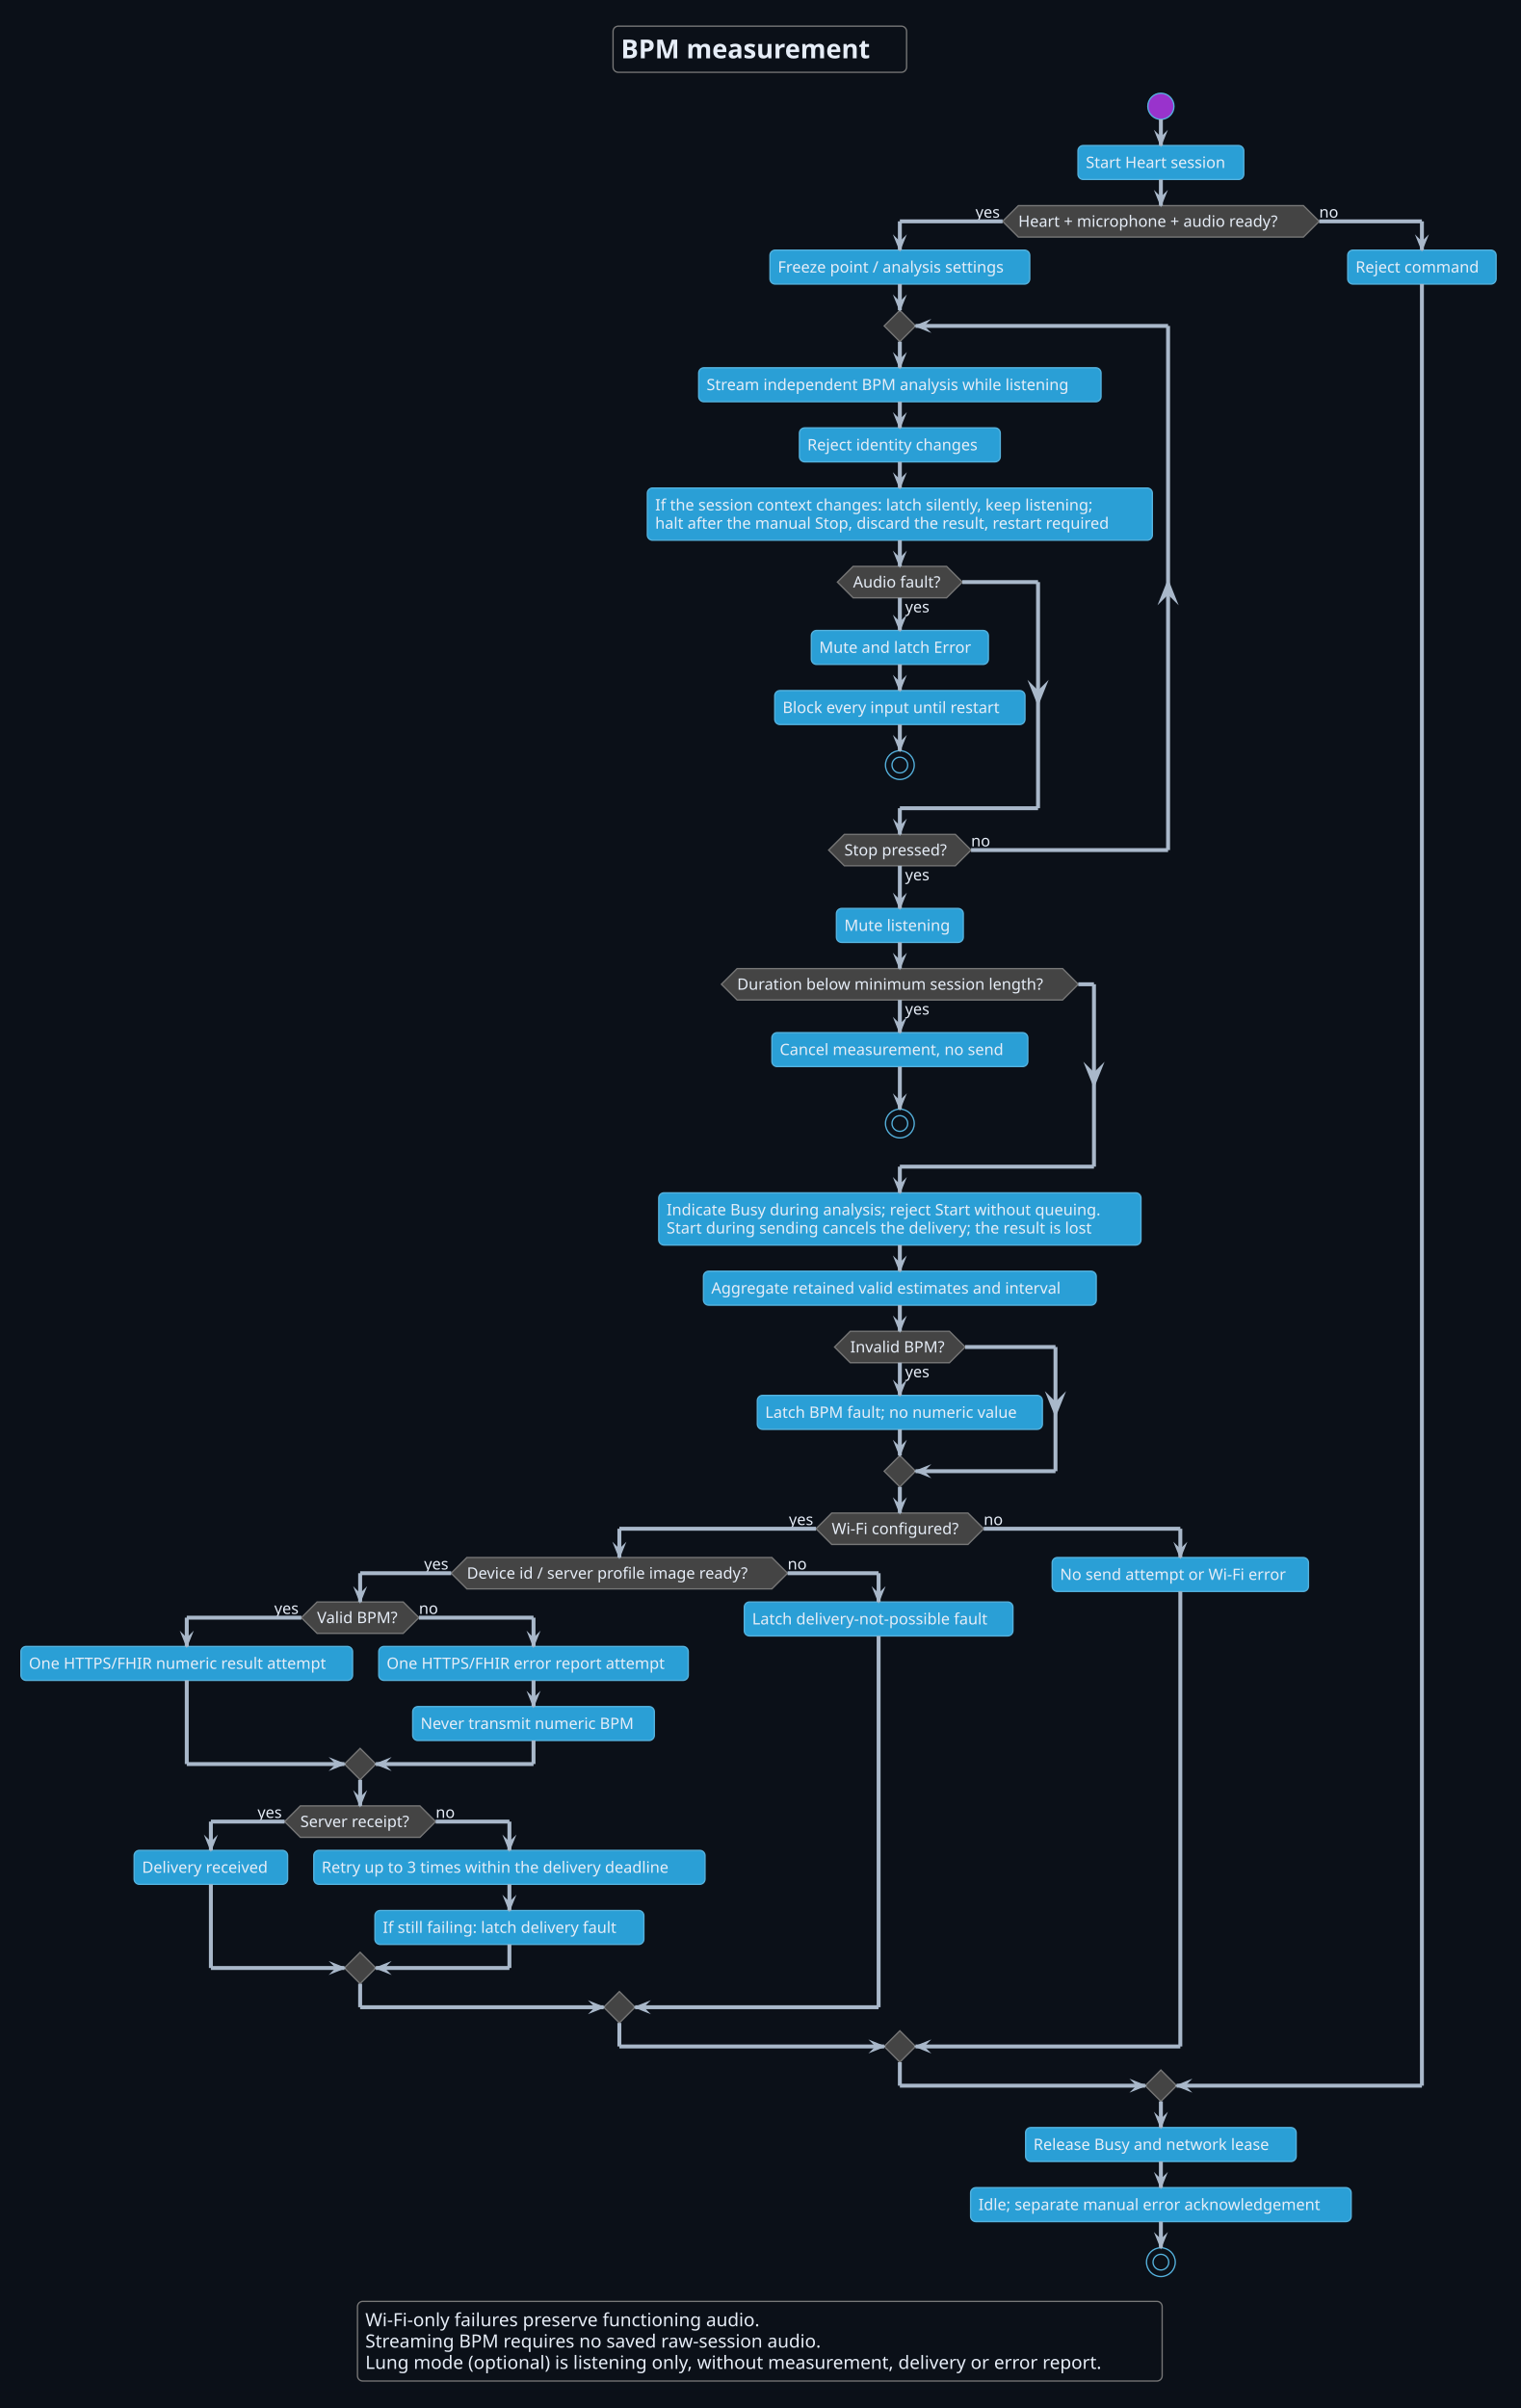
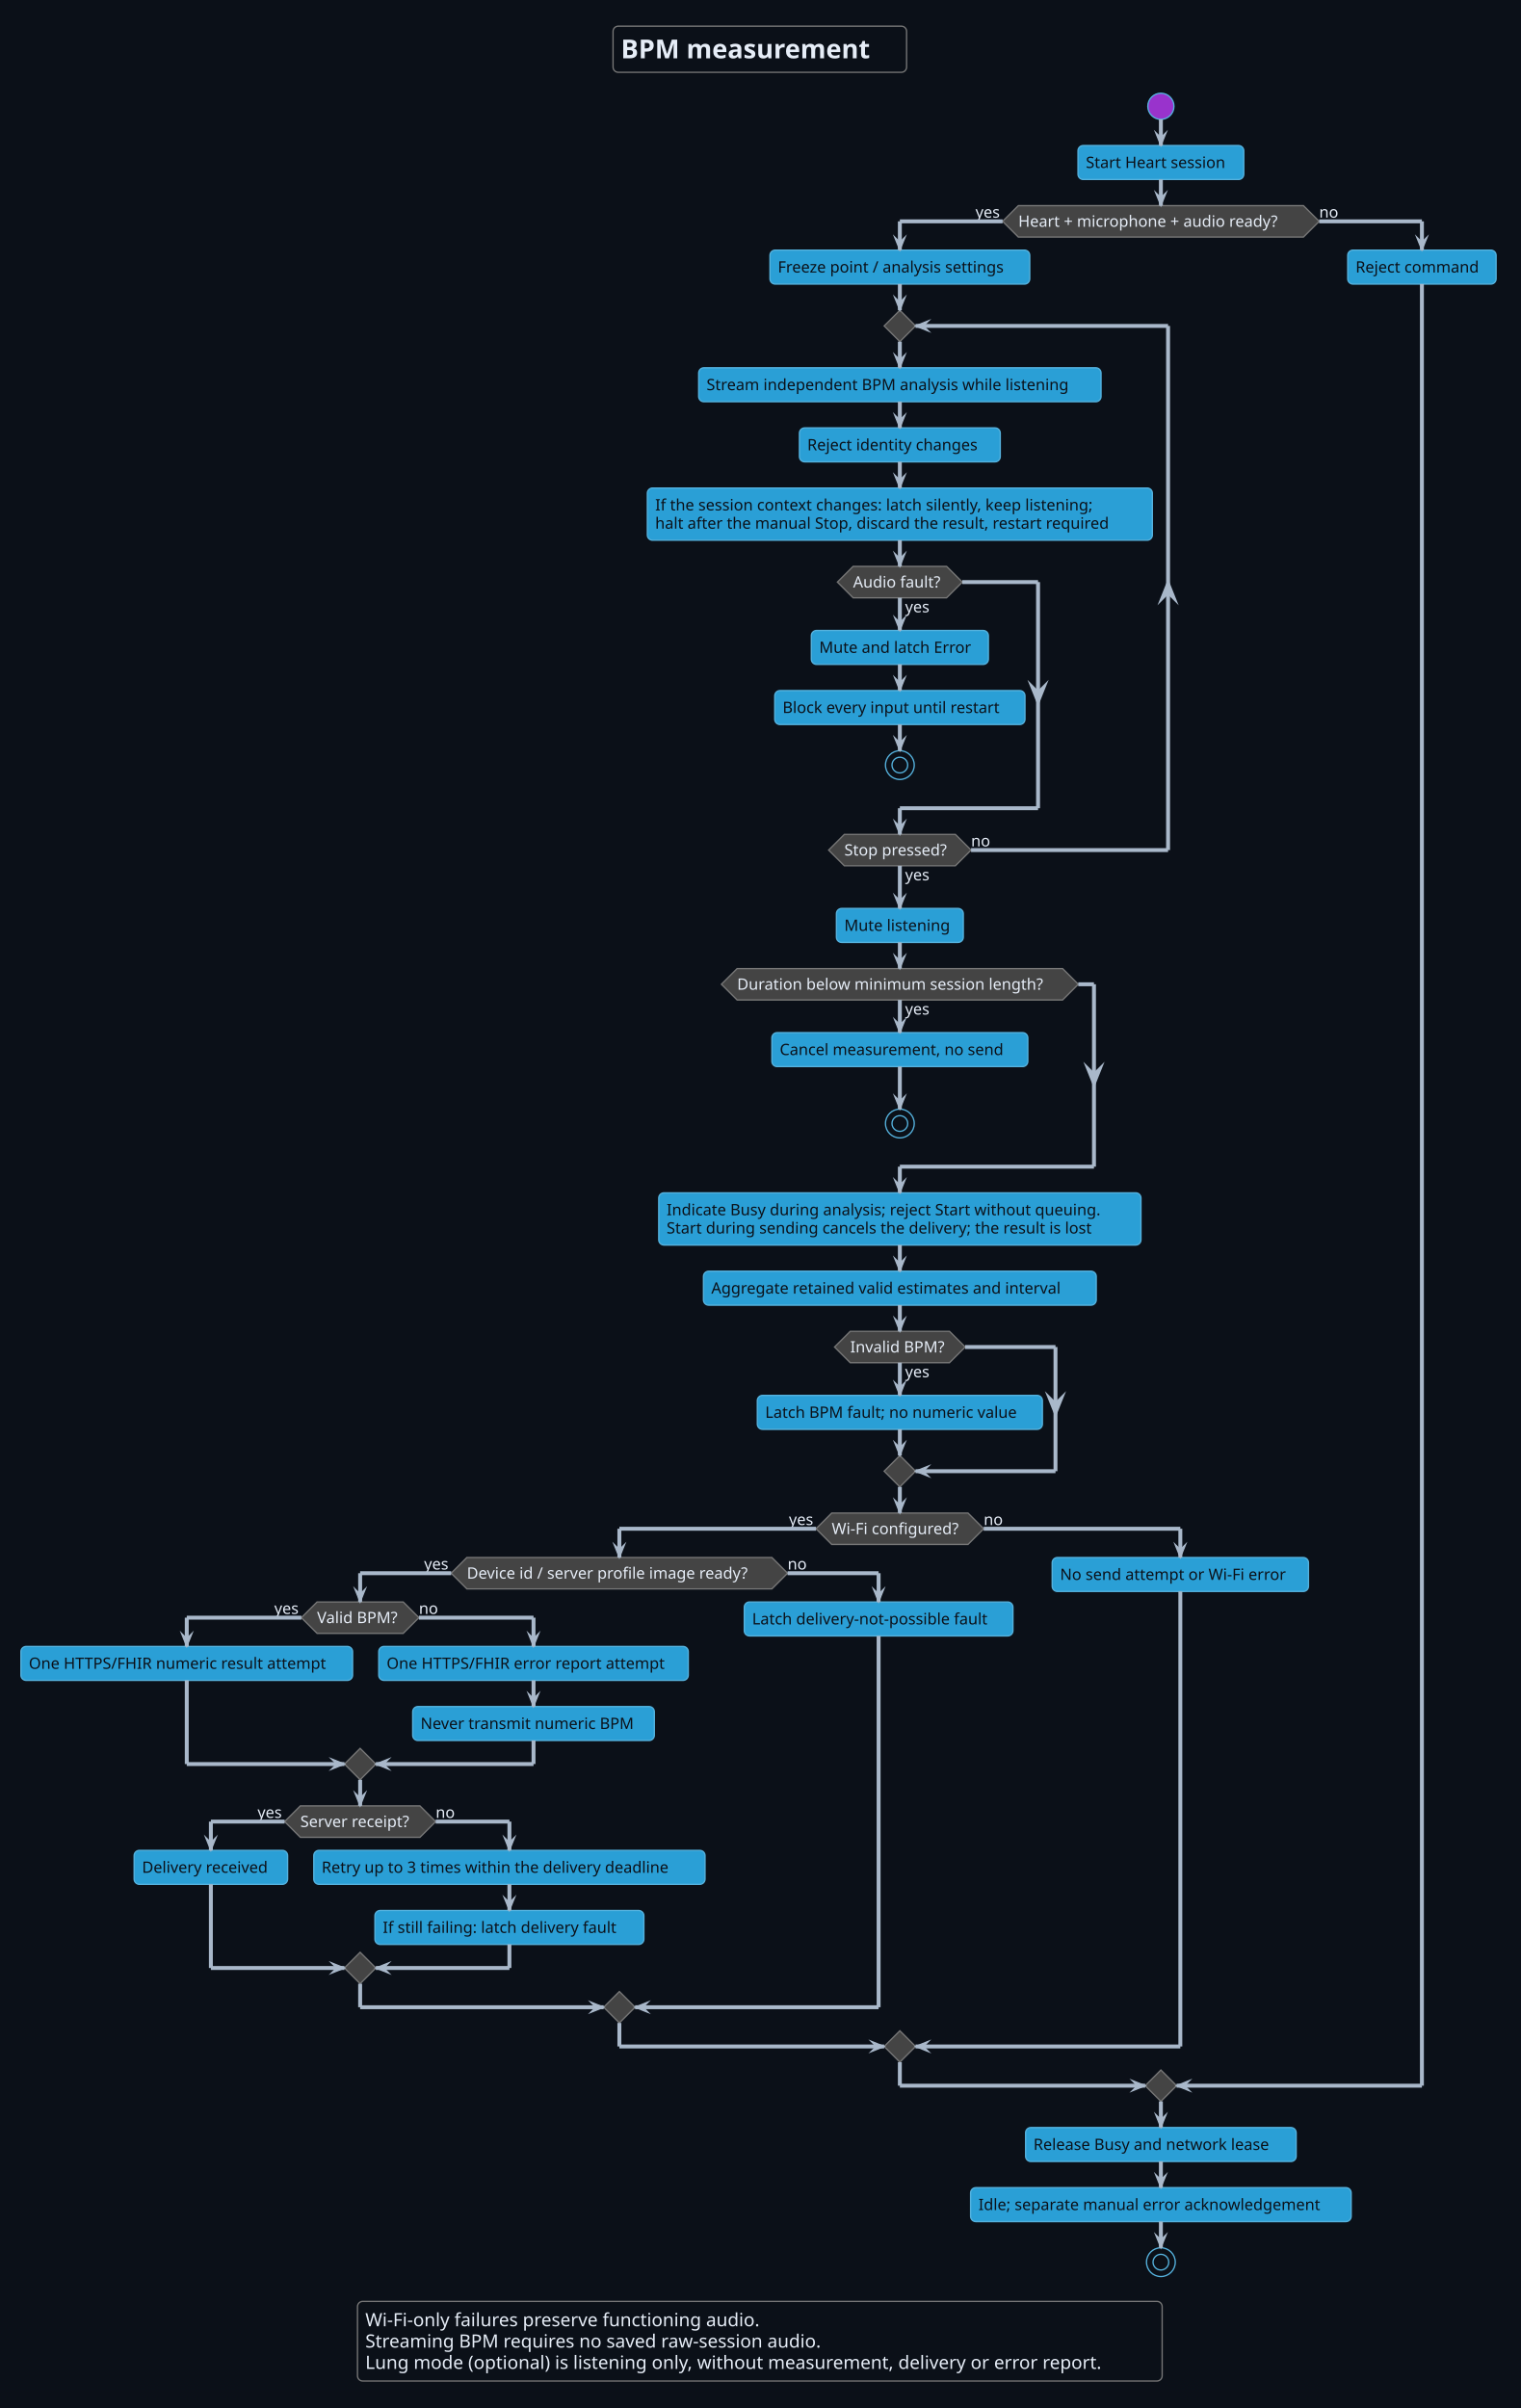
<svg xmlns="http://www.w3.org/2000/svg" version="1.1" data-diagram-type="ACTIVITY" style="width:1211px;height:1918px;background:#0B1018;" width="1211.458px" height="1918.75px" viewBox="0 0 1211 1918" zoomAndPan="magnify" preserveAspectRatio="none" contentStyleType="text/css">
  <defs />
  <g font-family="sans-serif" lengthAdjust="spacing">
    <rect x="0" y="0" width="1211.458" height="1918.75" fill="#0B1018" style="stroke:none;" />
-     <g class="title" data-source-line="7">
+     <g class="title" data-source-line="11">
      <rect x="488.269" y="20.833" width="233.793" height="36.751" fill="none" style="stroke:#777;stroke-width:1.042;" rx="4.167" ry="4.167" />
      <text x="494.519" y="46.421" fill="#E6EDF7" font-size="20.833" textLength="221.293" font-weight="700">BPM measurement</text>
    </g>
    <ellipse cx="924.593" cy="84.668" rx="10.417" ry="10.417" fill="#93C" style="stroke:#55B2DE;stroke-width:1.042;" />
    <rect x="858.571" y="115.918" width="132.043" height="27.051" fill="#2A9FD6" style="stroke:#55B2DE;stroke-width:1.042;" rx="4.167" ry="4.167" />
-     <text x="864.821" y="133.771" fill="#E6EDF7" font-size="12.5" textLength="119.543">Start Heart session</text>
+     <text x="864.821" y="133.771" fill="#0B1018" font-size="12.5" textLength="119.543">Start Heart session</text>
    <polygon points="811.031,163.802,1038.155,163.802,1050.655,176.302,1038.155,188.802,811.031,188.802,798.531,176.302,811.031,163.802" fill="#444" style="stroke:#777;stroke-width:1.042;stroke-linejoin:miter;stroke-miterlimit:10;" />
    <text x="811.031" y="180.629" fill="#E6EDF7" font-size="12.5" textLength="227.124">Heart + microphone + audio ready?</text>
    <text x="776.931" y="173.354" fill="#E6EDF7" font-size="12.5" textLength="21.6">yes</text>
    <text x="1050.655" y="173.354" fill="#E6EDF7" font-size="12.5" textLength="15.57">no</text>
    <rect x="613.243" y="199.219" width="206.903" height="27.051" fill="#2A9FD6" style="stroke:#55B2DE;stroke-width:1.042;" rx="4.167" ry="4.167" />
-     <text x="619.493" y="217.072" fill="#E6EDF7" font-size="12.5" textLength="194.403">Freeze point / analysis settings</text>
+     <text x="619.493" y="217.072" fill="#0B1018" font-size="12.5" textLength="194.403">Freeze point / analysis settings</text>
    <rect x="556.456" y="292.936" width="320.477" height="27.051" fill="#2A9FD6" style="stroke:#55B2DE;stroke-width:1.042;" rx="4.167" ry="4.167" />
-     <text x="562.706" y="310.789" fill="#E6EDF7" font-size="12.5" textLength="307.977">Stream independent BPM analysis while listening</text>
+     <text x="562.706" y="310.789" fill="#0B1018" font-size="12.5" textLength="307.977">Stream independent BPM analysis while listening</text>
    <rect x="636.711" y="340.82" width="159.967" height="27.051" fill="#2A9FD6" style="stroke:#55B2DE;stroke-width:1.042;" rx="4.167" ry="4.167" />
-     <text x="642.961" y="358.673" fill="#E6EDF7" font-size="12.5" textLength="147.467">Reject identity changes</text>
+     <text x="642.961" y="358.673" fill="#0B1018" font-size="12.5" textLength="147.467">Reject identity changes</text>
    <rect x="515.571" y="388.704" width="402.246" height="41.602" fill="#2A9FD6" style="stroke:#55B2DE;stroke-width:1.042;" rx="4.167" ry="4.167" />
-     <text x="521.821" y="406.557" fill="#E6EDF7" font-size="12.5" textLength="378.43">If the session context changes: latch silently, keep listening;</text>
-     <text x="521.821" y="421.108" fill="#E6EDF7" font-size="12.5" textLength="389.746">halt after the manual Stop, discard the result, restart required</text>
+     <text x="521.821" y="406.557" fill="#0B1018" font-size="12.5" textLength="378.43">If the session context changes: latch silently, keep listening;</text>
+     <text x="521.821" y="421.108" fill="#0B1018" font-size="12.5" textLength="389.746">halt after the manual Stop, discard the result, restart required</text>
    <rect x="646.18" y="502.165" width="141.028" height="27.051" fill="#2A9FD6" style="stroke:#55B2DE;stroke-width:1.042;" rx="4.167" ry="4.167" />
-     <text x="652.43" y="520.017" fill="#E6EDF7" font-size="12.5" textLength="128.528">Mute and latch Error</text>
+     <text x="652.43" y="520.017" fill="#0B1018" font-size="12.5" textLength="128.528">Mute and latch Error</text>
    <rect x="617.042" y="550.049" width="199.304" height="27.051" fill="#2A9FD6" style="stroke:#55B2DE;stroke-width:1.042;" rx="4.167" ry="4.167" />
-     <text x="623.292" y="567.902" fill="#E6EDF7" font-size="12.5" textLength="186.804">Block every input until restart</text>
+     <text x="623.292" y="567.902" fill="#0B1018" font-size="12.5" textLength="186.804">Block every input until restart</text>
    <ellipse cx="716.694" cy="609.391" rx="11.458" ry="11.458" fill="none" style="stroke:#55B2DE;stroke-width:1.042;" />
    <ellipse cx="716.694" cy="609.391" rx="6.25" ry="6.25" fill="none" style="stroke:#55B2DE;stroke-width:1.042;" />
    <polygon points="679.448,451.139,753.941,451.139,766.441,463.639,753.941,476.139,679.448,476.139,666.948,463.639,679.448,451.139" fill="#444" style="stroke:#777;stroke-width:1.042;stroke-linejoin:miter;stroke-miterlimit:10;" />
    <text x="720.861" y="487.742" fill="#E6EDF7" font-size="12.5" textLength="21.6">yes</text>
    <text x="679.448" y="467.967" fill="#E6EDF7" font-size="12.5" textLength="74.493">Audio fault?</text>
    <polygon points="716.694,247.103,729.194,259.603,716.694,272.103,704.194,259.603,716.694,247.103" fill="#444" style="stroke:#777;stroke-width:1.042;stroke-linejoin:miter;stroke-miterlimit:10;" />
    <polygon points="672.474,664.6,760.914,664.6,773.414,677.1,760.914,689.6,672.474,689.6,659.974,677.1,672.474,664.6" fill="#444" style="stroke:#777;stroke-width:1.042;stroke-linejoin:miter;stroke-miterlimit:10;" />
    <text x="720.861" y="701.202" fill="#E6EDF7" font-size="12.5" textLength="21.6">yes</text>
    <text x="672.474" y="681.427" fill="#E6EDF7" font-size="12.5" textLength="88.44">Stop pressed?</text>
    <text x="773.414" y="674.152" fill="#E6EDF7" font-size="12.5" textLength="15.57">no</text>
    <rect x="666.157" y="723.598" width="101.074" height="27.051" fill="#2A9FD6" style="stroke:#55B2DE;stroke-width:1.042;" rx="4.167" ry="4.167" />
-     <text x="672.407" y="741.451" fill="#E6EDF7" font-size="12.5" textLength="88.574">Mute listening</text>
+     <text x="672.407" y="741.451" fill="#0B1018" font-size="12.5" textLength="88.574">Mute listening</text>
    <rect x="614.769" y="822.508" width="203.851" height="27.051" fill="#2A9FD6" style="stroke:#55B2DE;stroke-width:1.042;" rx="4.167" ry="4.167" />
-     <text x="621.019" y="840.361" fill="#E6EDF7" font-size="12.5" textLength="191.351">Cancel measurement, no send</text>
+     <text x="621.019" y="840.361" fill="#0B1018" font-size="12.5" textLength="191.351">Cancel measurement, no send</text>
    <ellipse cx="716.694" cy="894.887" rx="11.458" ry="11.458" fill="none" style="stroke:#55B2DE;stroke-width:1.042;" />
    <ellipse cx="716.694" cy="894.887" rx="6.25" ry="6.25" fill="none" style="stroke:#55B2DE;stroke-width:1.042;" />
    <polygon points="587.083,771.482,846.306,771.482,858.806,783.982,846.306,796.482,587.083,796.482,574.583,783.982,587.083,771.482" fill="#444" style="stroke:#777;stroke-width:1.042;stroke-linejoin:miter;stroke-miterlimit:10;" />
    <text x="720.861" y="808.085" fill="#E6EDF7" font-size="12.5" textLength="21.6">yes</text>
    <text x="587.083" y="788.31" fill="#E6EDF7" font-size="12.5" textLength="259.222">Duration below minimum session length?</text>
    <rect x="524.656" y="950.096" width="384.076" height="41.602" fill="#2A9FD6" style="stroke:#55B2DE;stroke-width:1.042;" rx="4.167" ry="4.167" />
-     <text x="530.906" y="967.948" fill="#E6EDF7" font-size="12.5" textLength="371.576">Indicate Busy during analysis; reject Start without queuing.</text>
-     <text x="530.906" y="982.499" fill="#E6EDF7" font-size="12.5" textLength="366.608">Start during sending cancels the delivery; the result is lost</text>
+     <text x="530.906" y="967.948" fill="#0B1018" font-size="12.5" textLength="371.576">Indicate Busy during analysis; reject Start without queuing.</text>
+     <text x="530.906" y="982.499" fill="#0B1018" font-size="12.5" textLength="366.608">Start during sending cancels the delivery; the result is lost</text>
    <rect x="560.273" y="1012.531" width="312.842" height="27.051" fill="#2A9FD6" style="stroke:#55B2DE;stroke-width:1.042;" rx="4.167" ry="4.167" />
-     <text x="566.523" y="1030.383" fill="#E6EDF7" font-size="12.5" textLength="300.342">Aggregate retained valid estimates and interval</text>
+     <text x="566.523" y="1030.383" fill="#0B1018" font-size="12.5" textLength="300.342">Aggregate retained valid estimates and interval</text>
    <rect x="603.163" y="1111.44" width="227.063" height="27.051" fill="#2A9FD6" style="stroke:#55B2DE;stroke-width:1.042;" rx="4.167" ry="4.167" />
-     <text x="609.413" y="1129.293" fill="#E6EDF7" font-size="12.5" textLength="214.563">Latch BPM fault; no numeric value</text>
+     <text x="609.413" y="1129.293" fill="#0B1018" font-size="12.5" textLength="214.563">Latch BPM fault; no numeric value</text>
    <polygon points="677.168,1060.415,756.221,1060.415,768.721,1072.915,756.221,1085.415,677.168,1085.415,664.668,1072.915,677.168,1060.415" fill="#444" style="stroke:#777;stroke-width:1.042;stroke-linejoin:miter;stroke-miterlimit:10;" />
    <text x="720.861" y="1097.017" fill="#E6EDF7" font-size="12.5" textLength="21.6">yes</text>
    <text x="677.168" y="1077.242" fill="#E6EDF7" font-size="12.5" textLength="79.053">Invalid BPM?</text>
    <polygon points="716.694,1159.324,729.194,1171.824,716.694,1184.324,704.194,1171.824,716.694,1159.324" fill="#444" style="stroke:#777;stroke-width:1.042;stroke-linejoin:miter;stroke-miterlimit:10;" />
    <polygon points="662.419,1205.157,770.97,1205.157,783.47,1217.657,770.97,1230.157,662.419,1230.157,649.919,1217.657,662.419,1205.157" fill="#444" style="stroke:#777;stroke-width:1.042;stroke-linejoin:miter;stroke-miterlimit:10;" />
    <text x="662.419" y="1221.985" fill="#E6EDF7" font-size="12.5" textLength="108.551">Wi-Fi configured?</text>
    <text x="628.319" y="1214.709" fill="#E6EDF7" font-size="12.5" textLength="21.6">yes</text>
    <text x="783.47" y="1214.709" fill="#E6EDF7" font-size="12.5" textLength="15.57">no</text>
    <polygon points="371.841,1240.574,614.767,1240.574,627.267,1253.074,614.767,1265.574,371.841,1265.574,359.341,1253.074,371.841,1240.574" fill="#444" style="stroke:#777;stroke-width:1.042;stroke-linejoin:miter;stroke-miterlimit:10;" />
    <text x="371.841" y="1257.402" fill="#E6EDF7" font-size="12.5" textLength="242.926">Device id / server profile image ready?</text>
    <text x="337.741" y="1250.126" fill="#E6EDF7" font-size="12.5" textLength="21.6">yes</text>
    <text x="627.267" y="1250.126" fill="#E6EDF7" font-size="12.5" textLength="15.57">no</text>
    <polygon points="252.538,1275.991,321.135,1275.991,333.635,1288.491,321.135,1300.991,252.538,1300.991,240.038,1288.491,252.538,1275.991" fill="#444" style="stroke:#777;stroke-width:1.042;stroke-linejoin:miter;stroke-miterlimit:10;" />
    <text x="252.538" y="1292.818" fill="#E6EDF7" font-size="12.5" textLength="68.597">Valid BPM?</text>
    <text x="218.438" y="1285.543" fill="#E6EDF7" font-size="12.5" textLength="21.6">yes</text>
    <text x="333.635" y="1285.543" fill="#E6EDF7" font-size="12.5" textLength="15.57">no</text>
    <rect x="16.667" y="1311.407" width="264.16" height="27.051" fill="#2A9FD6" style="stroke:#55B2DE;stroke-width:1.042;" rx="4.167" ry="4.167" />
-     <text x="22.917" y="1329.26" fill="#E6EDF7" font-size="12.5" textLength="251.66">One HTTPS/FHIR numeric result attempt</text>
+     <text x="22.917" y="1329.26" fill="#0B1018" font-size="12.5" textLength="251.66">One HTTPS/FHIR numeric result attempt</text>
    <rect x="301.66" y="1311.407" width="246.533" height="27.051" fill="#2A9FD6" style="stroke:#55B2DE;stroke-width:1.042;" rx="4.167" ry="4.167" />
-     <text x="307.91" y="1329.26" fill="#E6EDF7" font-size="12.5" textLength="234.033">One HTTPS/FHIR error report attempt</text>
+     <text x="307.91" y="1329.26" fill="#0B1018" font-size="12.5" textLength="234.033">One HTTPS/FHIR error report attempt</text>
    <rect x="328.693" y="1359.292" width="192.468" height="27.051" fill="#2A9FD6" style="stroke:#55B2DE;stroke-width:1.042;" rx="4.167" ry="4.167" />
-     <text x="334.943" y="1377.144" fill="#E6EDF7" font-size="12.5" textLength="179.968">Never transmit numeric BPM</text>
+     <text x="334.943" y="1377.144" fill="#0B1018" font-size="12.5" textLength="179.968">Never transmit numeric BPM</text>
    <polygon points="286.837,1392.592,299.337,1405.092,286.837,1417.592,274.337,1405.092,286.837,1392.592" fill="#444" style="stroke:#777;stroke-width:1.042;stroke-linejoin:miter;stroke-miterlimit:10;" />
    <polygon points="239.187,1438.426,334.487,1438.426,346.987,1450.926,334.487,1463.426,239.187,1463.426,226.687,1450.926,239.187,1438.426" fill="#444" style="stroke:#777;stroke-width:1.042;stroke-linejoin:miter;stroke-miterlimit:10;" />
    <text x="239.187" y="1455.253" fill="#E6EDF7" font-size="12.5" textLength="95.3">Server receipt?</text>
    <text x="205.086" y="1447.978" fill="#E6EDF7" font-size="12.5" textLength="21.6">yes</text>
    <text x="346.987" y="1447.978" fill="#E6EDF7" font-size="12.5" textLength="15.57">no</text>
    <rect x="106.831" y="1473.842" width="122.247" height="27.051" fill="#2A9FD6" style="stroke:#55B2DE;stroke-width:1.042;" rx="4.167" ry="4.167" />
-     <text x="113.081" y="1491.695" fill="#E6EDF7" font-size="12.5" textLength="109.747">Delivery received</text>
+     <text x="113.081" y="1491.695" fill="#0B1018" font-size="12.5" textLength="109.747">Delivery received</text>
    <rect x="249.911" y="1473.842" width="311.615" height="27.051" fill="#2A9FD6" style="stroke:#55B2DE;stroke-width:1.042;" rx="4.167" ry="4.167" />
-     <text x="256.161" y="1491.695" fill="#E6EDF7" font-size="12.5" textLength="299.115">Retry up to 3 times within the delivery deadline</text>
+     <text x="256.161" y="1491.695" fill="#0B1018" font-size="12.5" textLength="299.115">Retry up to 3 times within the delivery deadline</text>
    <rect x="298.611" y="1521.726" width="214.215" height="27.051" fill="#2A9FD6" style="stroke:#55B2DE;stroke-width:1.042;" rx="4.167" ry="4.167" />
-     <text x="304.861" y="1539.579" fill="#E6EDF7" font-size="12.5" textLength="201.715">If still failing: latch delivery fault</text>
+     <text x="304.861" y="1539.579" fill="#0B1018" font-size="12.5" textLength="201.715">If still failing: latch delivery fault</text>
    <polygon points="286.837,1555.027,299.337,1567.527,286.837,1580.027,274.337,1567.527,286.837,1555.027" fill="#444" style="stroke:#777;stroke-width:1.042;stroke-linejoin:miter;stroke-miterlimit:10;" />
    <rect x="592.776" y="1275.991" width="213.989" height="27.051" fill="#2A9FD6" style="stroke:#55B2DE;stroke-width:1.042;" rx="4.167" ry="4.167" />
-     <text x="599.026" y="1293.844" fill="#E6EDF7" font-size="12.5" textLength="201.489">Latch delivery-not-possible fault</text>
+     <text x="599.026" y="1293.844" fill="#0B1018" font-size="12.5" textLength="201.489">Latch delivery-not-possible fault</text>
    <polygon points="493.304,1586.277,505.804,1598.777,493.304,1611.277,480.804,1598.777,493.304,1586.277" fill="#444" style="stroke:#777;stroke-width:1.042;stroke-linejoin:miter;stroke-miterlimit:10;" />
    <rect x="838.016" y="1240.574" width="204.138" height="27.051" fill="#2A9FD6" style="stroke:#55B2DE;stroke-width:1.042;" rx="4.167" ry="4.167" />
-     <text x="844.266" y="1258.427" fill="#E6EDF7" font-size="12.5" textLength="191.638">No send attempt or Wi-Fi error</text>
+     <text x="844.266" y="1258.427" fill="#0B1018" font-size="12.5" textLength="191.638">No send attempt or Wi-Fi error</text>
    <polygon points="716.694,1617.527,729.194,1630.027,716.694,1642.527,704.194,1630.027,716.694,1617.527" fill="#444" style="stroke:#777;stroke-width:1.042;stroke-linejoin:miter;stroke-miterlimit:10;" />
    <rect x="1073.404" y="199.219" width="118.176" height="27.051" fill="#2A9FD6" style="stroke:#55B2DE;stroke-width:1.042;" rx="4.167" ry="4.167" />
-     <text x="1079.654" y="217.072" fill="#E6EDF7" font-size="12.5" textLength="105.676">Reject command</text>
+     <text x="1079.654" y="217.072" fill="#0B1018" font-size="12.5" textLength="105.676">Reject command</text>
    <polygon points="924.593,1648.777,937.093,1661.277,924.593,1673.777,912.093,1661.277,924.593,1648.777" fill="#444" style="stroke:#777;stroke-width:1.042;stroke-linejoin:miter;stroke-miterlimit:10;" />
    <rect x="816.839" y="1694.611" width="215.509" height="27.051" fill="#2A9FD6" style="stroke:#55B2DE;stroke-width:1.042;" rx="4.167" ry="4.167" />
-     <text x="823.089" y="1712.463" fill="#E6EDF7" font-size="12.5" textLength="203.009">Release Busy and network lease</text>
+     <text x="823.089" y="1712.463" fill="#0B1018" font-size="12.5" textLength="203.009">Release Busy and network lease</text>
    <rect x="773.031" y="1742.495" width="303.125" height="27.051" fill="#2A9FD6" style="stroke:#55B2DE;stroke-width:1.042;" rx="4.167" ry="4.167" />
-     <text x="779.281" y="1760.347" fill="#E6EDF7" font-size="12.5" textLength="290.625">Idle; separate manual error acknowledgement</text>
+     <text x="779.281" y="1760.347" fill="#0B1018" font-size="12.5" textLength="290.625">Idle; separate manual error acknowledgement</text>
    <ellipse cx="924.593" cy="1801.837" rx="11.458" ry="11.458" fill="none" style="stroke:#55B2DE;stroke-width:1.042;" />
    <ellipse cx="924.593" cy="1801.837" rx="6.25" ry="6.25" fill="none" style="stroke:#55B2DE;stroke-width:1.042;" />
    <line x1="924.593" y1="95.085" x2="924.593" y2="115.918" style="stroke:#A9B8CA;stroke-width:3.125;" />
    <polygon points="920.427,105.501,924.593,115.918,928.76,105.501,924.593,109.668" fill="#A9B8CA" style="stroke:#A9B8CA;stroke-width:1.042;stroke-linejoin:miter;stroke-miterlimit:10;" />
    <line x1="716.694" y1="319.987" x2="716.694" y2="340.82" style="stroke:#A9B8CA;stroke-width:3.125;" />
    <polygon points="712.528,330.404,716.694,340.82,720.861,330.404,716.694,334.57" fill="#A9B8CA" style="stroke:#A9B8CA;stroke-width:1.042;stroke-linejoin:miter;stroke-miterlimit:10;" />
    <line x1="716.694" y1="367.871" x2="716.694" y2="388.704" style="stroke:#A9B8CA;stroke-width:3.125;" />
    <polygon points="712.528,378.288,716.694,388.704,720.861,378.288,716.694,382.454" fill="#A9B8CA" style="stroke:#A9B8CA;stroke-width:1.042;stroke-linejoin:miter;stroke-miterlimit:10;" />
    <line x1="716.694" y1="529.215" x2="716.694" y2="550.049" style="stroke:#A9B8CA;stroke-width:3.125;" />
    <polygon points="712.528,539.632,716.694,550.049,720.861,539.632,716.694,543.799" fill="#A9B8CA" style="stroke:#A9B8CA;stroke-width:1.042;stroke-linejoin:miter;stroke-miterlimit:10;" />
    <line x1="716.694" y1="577.1" x2="716.694" y2="597.933" style="stroke:#A9B8CA;stroke-width:3.125;" />
    <polygon points="712.528,587.516,716.694,597.933,720.861,587.516,716.694,591.683" fill="#A9B8CA" style="stroke:#A9B8CA;stroke-width:1.042;stroke-linejoin:miter;stroke-miterlimit:10;" />
    <line x1="716.694" y1="476.139" x2="716.694" y2="502.165" style="stroke:#A9B8CA;stroke-width:3.125;" />
    <polygon points="712.528,491.748,716.694,502.165,720.861,491.748,716.694,495.915" fill="#A9B8CA" style="stroke:#A9B8CA;stroke-width:1.042;stroke-linejoin:miter;stroke-miterlimit:10;" />
    <line x1="766.441" y1="463.639" x2="826.763" y2="463.639" style="stroke:#A9B8CA;stroke-width:3.125;" />
    <polygon points="822.596,547.965,826.763,558.382,830.93,547.965,826.763,552.132" fill="#A9B8CA" style="stroke:#A9B8CA;stroke-width:3.125;stroke-linejoin:miter;stroke-miterlimit:10;" />
    <line x1="826.763" y1="463.639" x2="826.763" y2="643.766" style="stroke:#A9B8CA;stroke-width:3.125;" />
    <line x1="826.763" y1="643.766" x2="716.694" y2="643.766" style="stroke:#A9B8CA;stroke-width:3.125;" />
    <line x1="716.694" y1="643.766" x2="716.694" y2="664.6" style="stroke:#A9B8CA;stroke-width:3.125;" />
    <polygon points="712.528,654.183,716.694,664.6,720.861,654.183,716.694,658.35" fill="#A9B8CA" style="stroke:#A9B8CA;stroke-width:1.042;stroke-linejoin:miter;stroke-miterlimit:10;" />
    <line x1="716.694" y1="430.306" x2="716.694" y2="451.139" style="stroke:#A9B8CA;stroke-width:3.125;" />
    <polygon points="712.528,440.723,716.694,451.139,720.861,440.723,716.694,444.889" fill="#A9B8CA" style="stroke:#A9B8CA;stroke-width:1.042;stroke-linejoin:miter;stroke-miterlimit:10;" />
    <line x1="716.694" y1="272.103" x2="716.694" y2="292.936" style="stroke:#A9B8CA;stroke-width:3.125;" />
    <polygon points="712.528,282.52,716.694,292.936,720.861,282.52,716.694,286.686" fill="#A9B8CA" style="stroke:#A9B8CA;stroke-width:1.042;stroke-linejoin:miter;stroke-miterlimit:10;" />
    <line x1="773.414" y1="677.1" x2="930.317" y2="677.1" style="stroke:#A9B8CA;stroke-width:3.125;" />
    <polygon points="926.151,475.635,930.317,465.218,934.484,475.635,930.317,471.468" fill="#A9B8CA" style="stroke:#A9B8CA;stroke-width:3.125;stroke-linejoin:miter;stroke-miterlimit:10;" />
    <line x1="930.317" y1="259.603" x2="930.317" y2="677.1" style="stroke:#A9B8CA;stroke-width:3.125;" />
    <line x1="930.317" y1="259.603" x2="729.194" y2="259.603" style="stroke:#A9B8CA;stroke-width:3.125;" />
    <polygon points="739.611,255.436,729.194,259.603,739.611,263.77,735.444,259.603" fill="#A9B8CA" style="stroke:#A9B8CA;stroke-width:1.042;stroke-linejoin:miter;stroke-miterlimit:10;" />
    <line x1="716.694" y1="226.27" x2="716.694" y2="247.103" style="stroke:#A9B8CA;stroke-width:3.125;" />
    <polygon points="712.528,236.686,716.694,247.103,720.861,236.686,716.694,240.853" fill="#A9B8CA" style="stroke:#A9B8CA;stroke-width:1.042;stroke-linejoin:miter;stroke-miterlimit:10;" />
    <line x1="716.694" y1="689.6" x2="716.694" y2="723.598" style="stroke:#A9B8CA;stroke-width:3.125;" />
    <polygon points="712.528,713.182,716.694,723.598,720.861,713.182,716.694,717.348" fill="#A9B8CA" style="stroke:#A9B8CA;stroke-width:1.042;stroke-linejoin:miter;stroke-miterlimit:10;" />
    <line x1="716.694" y1="849.559" x2="716.694" y2="883.429" style="stroke:#A9B8CA;stroke-width:3.125;" />
    <polygon points="712.528,873.012,716.694,883.429,720.861,873.012,716.694,877.179" fill="#A9B8CA" style="stroke:#A9B8CA;stroke-width:1.042;stroke-linejoin:miter;stroke-miterlimit:10;" />
    <line x1="716.694" y1="796.482" x2="716.694" y2="822.508" style="stroke:#A9B8CA;stroke-width:3.125;" />
    <polygon points="712.528,812.091,716.694,822.508,720.861,812.091,716.694,816.258" fill="#A9B8CA" style="stroke:#A9B8CA;stroke-width:1.042;stroke-linejoin:miter;stroke-miterlimit:10;" />
    <line x1="858.806" y1="783.982" x2="871.306" y2="783.982" style="stroke:#A9B8CA;stroke-width:3.125;" />
    <polygon points="867.139,852.179,871.306,862.596,875.472,852.179,871.306,856.346" fill="#A9B8CA" style="stroke:#A9B8CA;stroke-width:3.125;stroke-linejoin:miter;stroke-miterlimit:10;" />
    <line x1="871.306" y1="783.982" x2="871.306" y2="929.262" style="stroke:#A9B8CA;stroke-width:3.125;" />
    <line x1="871.306" y1="929.262" x2="716.694" y2="929.262" style="stroke:#A9B8CA;stroke-width:3.125;" />
    <line x1="716.694" y1="929.262" x2="716.694" y2="950.096" style="stroke:#A9B8CA;stroke-width:3.125;" />
    <polygon points="712.528,939.679,716.694,950.096,720.861,939.679,716.694,943.846" fill="#A9B8CA" style="stroke:#A9B8CA;stroke-width:1.042;stroke-linejoin:miter;stroke-miterlimit:10;" />
    <line x1="716.694" y1="750.649" x2="716.694" y2="771.482" style="stroke:#A9B8CA;stroke-width:3.125;" />
    <polygon points="712.528,761.066,716.694,771.482,720.861,761.066,716.694,765.232" fill="#A9B8CA" style="stroke:#A9B8CA;stroke-width:1.042;stroke-linejoin:miter;stroke-miterlimit:10;" />
    <line x1="716.694" y1="991.697" x2="716.694" y2="1012.531" style="stroke:#A9B8CA;stroke-width:3.125;" />
    <polygon points="712.528,1002.114,716.694,1012.531,720.861,1002.114,716.694,1006.281" fill="#A9B8CA" style="stroke:#A9B8CA;stroke-width:1.042;stroke-linejoin:miter;stroke-miterlimit:10;" />
    <line x1="716.694" y1="1085.415" x2="716.694" y2="1111.44" style="stroke:#A9B8CA;stroke-width:3.125;" />
    <polygon points="712.528,1101.023,716.694,1111.44,720.861,1101.023,716.694,1105.19" fill="#A9B8CA" style="stroke:#A9B8CA;stroke-width:1.042;stroke-linejoin:miter;stroke-miterlimit:10;" />
    <line x1="768.721" y1="1072.915" x2="840.643" y2="1072.915" style="stroke:#A9B8CA;stroke-width:3.125;" />
    <polygon points="836.476,1114.549,840.643,1124.965,844.809,1114.549,840.643,1118.715" fill="#A9B8CA" style="stroke:#A9B8CA;stroke-width:3.125;stroke-linejoin:miter;stroke-miterlimit:10;" />
    <line x1="840.643" y1="1072.915" x2="840.643" y2="1171.824" style="stroke:#A9B8CA;stroke-width:3.125;" />
    <line x1="840.643" y1="1171.824" x2="729.194" y2="1171.824" style="stroke:#A9B8CA;stroke-width:3.125;" />
    <polygon points="739.611,1167.657,729.194,1171.824,739.611,1175.991,735.444,1171.824" fill="#A9B8CA" style="stroke:#A9B8CA;stroke-width:1.042;stroke-linejoin:miter;stroke-miterlimit:10;" />
    <line x1="716.694" y1="1138.491" x2="716.694" y2="1159.324" style="stroke:#A9B8CA;stroke-width:3.125;" />
    <polygon points="712.528,1148.907,716.694,1159.324,720.861,1148.907,716.694,1153.074" fill="#A9B8CA" style="stroke:#A9B8CA;stroke-width:1.042;stroke-linejoin:miter;stroke-miterlimit:10;" />
    <line x1="716.694" y1="1039.581" x2="716.694" y2="1060.415" style="stroke:#A9B8CA;stroke-width:3.125;" />
    <polygon points="712.528,1049.998,716.694,1060.415,720.861,1049.998,716.694,1054.165" fill="#A9B8CA" style="stroke:#A9B8CA;stroke-width:1.042;stroke-linejoin:miter;stroke-miterlimit:10;" />
    <line x1="424.927" y1="1338.458" x2="424.927" y2="1359.292" style="stroke:#A9B8CA;stroke-width:3.125;" />
    <polygon points="420.76,1348.875,424.927,1359.292,429.093,1348.875,424.927,1353.042" fill="#A9B8CA" style="stroke:#A9B8CA;stroke-width:1.042;stroke-linejoin:miter;stroke-miterlimit:10;" />
    <line x1="240.038" y1="1288.491" x2="148.747" y2="1288.491" style="stroke:#A9B8CA;stroke-width:3.125;" />
    <line x1="148.747" y1="1288.491" x2="148.747" y2="1311.407" style="stroke:#A9B8CA;stroke-width:3.125;" />
    <polygon points="144.58,1300.991,148.747,1311.407,152.913,1300.991,148.747,1305.157" fill="#A9B8CA" style="stroke:#A9B8CA;stroke-width:1.042;stroke-linejoin:miter;stroke-miterlimit:10;" />
    <line x1="333.635" y1="1288.491" x2="424.927" y2="1288.491" style="stroke:#A9B8CA;stroke-width:3.125;" />
    <line x1="424.927" y1="1288.491" x2="424.927" y2="1311.407" style="stroke:#A9B8CA;stroke-width:3.125;" />
    <polygon points="420.76,1300.991,424.927,1311.407,429.093,1300.991,424.927,1305.157" fill="#A9B8CA" style="stroke:#A9B8CA;stroke-width:1.042;stroke-linejoin:miter;stroke-miterlimit:10;" />
    <line x1="148.747" y1="1338.458" x2="148.747" y2="1405.092" style="stroke:#A9B8CA;stroke-width:3.125;" />
    <line x1="148.747" y1="1405.092" x2="274.337" y2="1405.092" style="stroke:#A9B8CA;stroke-width:3.125;" />
    <polygon points="263.92,1400.926,274.337,1405.092,263.92,1409.259,268.087,1405.092" fill="#A9B8CA" style="stroke:#A9B8CA;stroke-width:1.042;stroke-linejoin:miter;stroke-miterlimit:10;" />
    <line x1="424.927" y1="1386.342" x2="424.927" y2="1405.092" style="stroke:#A9B8CA;stroke-width:3.125;" />
    <line x1="424.927" y1="1405.092" x2="299.337" y2="1405.092" style="stroke:#A9B8CA;stroke-width:3.125;" />
    <polygon points="309.753,1400.926,299.337,1405.092,309.753,1409.259,305.587,1405.092" fill="#A9B8CA" style="stroke:#A9B8CA;stroke-width:1.042;stroke-linejoin:miter;stroke-miterlimit:10;" />
    <line x1="405.719" y1="1500.893" x2="405.719" y2="1521.726" style="stroke:#A9B8CA;stroke-width:3.125;" />
    <polygon points="401.552,1511.31,405.719,1521.726,409.886,1511.31,405.719,1515.476" fill="#A9B8CA" style="stroke:#A9B8CA;stroke-width:1.042;stroke-linejoin:miter;stroke-miterlimit:10;" />
    <line x1="226.687" y1="1450.926" x2="167.955" y2="1450.926" style="stroke:#A9B8CA;stroke-width:3.125;" />
    <line x1="167.955" y1="1450.926" x2="167.955" y2="1473.842" style="stroke:#A9B8CA;stroke-width:3.125;" />
    <polygon points="163.788,1463.426,167.955,1473.842,172.121,1463.426,167.955,1467.592" fill="#A9B8CA" style="stroke:#A9B8CA;stroke-width:1.042;stroke-linejoin:miter;stroke-miterlimit:10;" />
    <line x1="346.987" y1="1450.926" x2="405.719" y2="1450.926" style="stroke:#A9B8CA;stroke-width:3.125;" />
    <line x1="405.719" y1="1450.926" x2="405.719" y2="1473.842" style="stroke:#A9B8CA;stroke-width:3.125;" />
    <polygon points="401.552,1463.426,405.719,1473.842,409.886,1463.426,405.719,1467.592" fill="#A9B8CA" style="stroke:#A9B8CA;stroke-width:1.042;stroke-linejoin:miter;stroke-miterlimit:10;" />
    <line x1="167.955" y1="1500.893" x2="167.955" y2="1567.527" style="stroke:#A9B8CA;stroke-width:3.125;" />
    <line x1="167.955" y1="1567.527" x2="274.337" y2="1567.527" style="stroke:#A9B8CA;stroke-width:3.125;" />
    <polygon points="263.92,1563.361,274.337,1567.527,263.92,1571.694,268.087,1567.527" fill="#A9B8CA" style="stroke:#A9B8CA;stroke-width:1.042;stroke-linejoin:miter;stroke-miterlimit:10;" />
    <line x1="405.719" y1="1548.777" x2="405.719" y2="1567.527" style="stroke:#A9B8CA;stroke-width:3.125;" />
    <line x1="405.719" y1="1567.527" x2="299.337" y2="1567.527" style="stroke:#A9B8CA;stroke-width:3.125;" />
    <polygon points="309.753,1563.361,299.337,1567.527,309.753,1571.694,305.587,1567.527" fill="#A9B8CA" style="stroke:#A9B8CA;stroke-width:1.042;stroke-linejoin:miter;stroke-miterlimit:10;" />
    <line x1="286.837" y1="1417.592" x2="286.837" y2="1438.426" style="stroke:#A9B8CA;stroke-width:3.125;" />
    <polygon points="282.67,1428.009,286.837,1438.426,291.003,1428.009,286.837,1432.176" fill="#A9B8CA" style="stroke:#A9B8CA;stroke-width:1.042;stroke-linejoin:miter;stroke-miterlimit:10;" />
    <line x1="359.341" y1="1253.074" x2="286.837" y2="1253.074" style="stroke:#A9B8CA;stroke-width:3.125;" />
    <line x1="286.837" y1="1253.074" x2="286.837" y2="1275.991" style="stroke:#A9B8CA;stroke-width:3.125;" />
    <polygon points="282.67,1265.574,286.837,1275.991,291.003,1265.574,286.837,1269.741" fill="#A9B8CA" style="stroke:#A9B8CA;stroke-width:1.042;stroke-linejoin:miter;stroke-miterlimit:10;" />
    <line x1="627.267" y1="1253.074" x2="699.771" y2="1253.074" style="stroke:#A9B8CA;stroke-width:3.125;" />
    <line x1="699.771" y1="1253.074" x2="699.771" y2="1275.991" style="stroke:#A9B8CA;stroke-width:3.125;" />
    <polygon points="695.604,1265.574,699.771,1275.991,703.938,1265.574,699.771,1269.741" fill="#A9B8CA" style="stroke:#A9B8CA;stroke-width:1.042;stroke-linejoin:miter;stroke-miterlimit:10;" />
    <line x1="286.837" y1="1580.027" x2="286.837" y2="1598.777" style="stroke:#A9B8CA;stroke-width:3.125;" />
    <line x1="286.837" y1="1598.777" x2="480.804" y2="1598.777" style="stroke:#A9B8CA;stroke-width:3.125;" />
    <polygon points="470.387,1594.611,480.804,1598.777,470.387,1602.944,474.554,1598.777" fill="#A9B8CA" style="stroke:#A9B8CA;stroke-width:1.042;stroke-linejoin:miter;stroke-miterlimit:10;" />
    <line x1="699.771" y1="1303.042" x2="699.771" y2="1598.777" style="stroke:#A9B8CA;stroke-width:3.125;" />
    <line x1="699.771" y1="1598.777" x2="505.804" y2="1598.777" style="stroke:#A9B8CA;stroke-width:3.125;" />
    <polygon points="516.221,1594.611,505.804,1598.777,516.221,1602.944,512.054,1598.777" fill="#A9B8CA" style="stroke:#A9B8CA;stroke-width:1.042;stroke-linejoin:miter;stroke-miterlimit:10;" />
    <line x1="649.919" y1="1217.657" x2="493.304" y2="1217.657" style="stroke:#A9B8CA;stroke-width:3.125;" />
    <line x1="493.304" y1="1217.657" x2="493.304" y2="1240.574" style="stroke:#A9B8CA;stroke-width:3.125;" />
    <polygon points="489.137,1230.157,493.304,1240.574,497.471,1230.157,493.304,1234.324" fill="#A9B8CA" style="stroke:#A9B8CA;stroke-width:1.042;stroke-linejoin:miter;stroke-miterlimit:10;" />
    <line x1="783.47" y1="1217.657" x2="940.085" y2="1217.657" style="stroke:#A9B8CA;stroke-width:3.125;" />
    <line x1="940.085" y1="1217.657" x2="940.085" y2="1240.574" style="stroke:#A9B8CA;stroke-width:3.125;" />
    <polygon points="935.918,1230.157,940.085,1240.574,944.252,1230.157,940.085,1234.324" fill="#A9B8CA" style="stroke:#A9B8CA;stroke-width:1.042;stroke-linejoin:miter;stroke-miterlimit:10;" />
    <line x1="493.304" y1="1611.277" x2="493.304" y2="1630.027" style="stroke:#A9B8CA;stroke-width:3.125;" />
    <line x1="493.304" y1="1630.027" x2="704.194" y2="1630.027" style="stroke:#A9B8CA;stroke-width:3.125;" />
    <polygon points="693.778,1625.861,704.194,1630.027,693.778,1634.194,697.944,1630.027" fill="#A9B8CA" style="stroke:#A9B8CA;stroke-width:1.042;stroke-linejoin:miter;stroke-miterlimit:10;" />
    <line x1="940.085" y1="1267.625" x2="940.085" y2="1630.027" style="stroke:#A9B8CA;stroke-width:3.125;" />
    <line x1="940.085" y1="1630.027" x2="729.194" y2="1630.027" style="stroke:#A9B8CA;stroke-width:3.125;" />
    <polygon points="739.611,1625.861,729.194,1630.027,739.611,1634.194,735.444,1630.027" fill="#A9B8CA" style="stroke:#A9B8CA;stroke-width:1.042;stroke-linejoin:miter;stroke-miterlimit:10;" />
    <line x1="716.694" y1="1184.324" x2="716.694" y2="1205.157" style="stroke:#A9B8CA;stroke-width:3.125;" />
    <polygon points="712.528,1194.741,716.694,1205.157,720.861,1194.741,716.694,1198.907" fill="#A9B8CA" style="stroke:#A9B8CA;stroke-width:1.042;stroke-linejoin:miter;stroke-miterlimit:10;" />
    <line x1="798.531" y1="176.302" x2="716.694" y2="176.302" style="stroke:#A9B8CA;stroke-width:3.125;" />
    <line x1="716.694" y1="176.302" x2="716.694" y2="199.219" style="stroke:#A9B8CA;stroke-width:3.125;" />
    <polygon points="712.528,188.802,716.694,199.219,720.861,188.802,716.694,192.969" fill="#A9B8CA" style="stroke:#A9B8CA;stroke-width:1.042;stroke-linejoin:miter;stroke-miterlimit:10;" />
    <line x1="1050.655" y1="176.302" x2="1132.492" y2="176.302" style="stroke:#A9B8CA;stroke-width:3.125;" />
    <line x1="1132.492" y1="176.302" x2="1132.492" y2="199.219" style="stroke:#A9B8CA;stroke-width:3.125;" />
    <polygon points="1128.325,188.802,1132.492,199.219,1136.659,188.802,1132.492,192.969" fill="#A9B8CA" style="stroke:#A9B8CA;stroke-width:1.042;stroke-linejoin:miter;stroke-miterlimit:10;" />
    <line x1="716.694" y1="1642.527" x2="716.694" y2="1661.277" style="stroke:#A9B8CA;stroke-width:3.125;" />
    <line x1="716.694" y1="1661.277" x2="912.093" y2="1661.277" style="stroke:#A9B8CA;stroke-width:3.125;" />
    <polygon points="901.677,1657.111,912.093,1661.277,901.677,1665.444,905.843,1661.277" fill="#A9B8CA" style="stroke:#A9B8CA;stroke-width:1.042;stroke-linejoin:miter;stroke-miterlimit:10;" />
    <line x1="1132.492" y1="226.27" x2="1132.492" y2="1661.277" style="stroke:#A9B8CA;stroke-width:3.125;" />
    <line x1="1132.492" y1="1661.277" x2="937.093" y2="1661.277" style="stroke:#A9B8CA;stroke-width:3.125;" />
    <polygon points="947.51,1657.111,937.093,1661.277,947.51,1665.444,943.343,1661.277" fill="#A9B8CA" style="stroke:#A9B8CA;stroke-width:1.042;stroke-linejoin:miter;stroke-miterlimit:10;" />
    <line x1="924.593" y1="142.969" x2="924.593" y2="163.802" style="stroke:#A9B8CA;stroke-width:3.125;" />
    <polygon points="920.427,153.385,924.593,163.802,928.76,153.385,924.593,157.552" fill="#A9B8CA" style="stroke:#A9B8CA;stroke-width:1.042;stroke-linejoin:miter;stroke-miterlimit:10;" />
    <line x1="924.593" y1="1673.777" x2="924.593" y2="1694.611" style="stroke:#A9B8CA;stroke-width:3.125;" />
    <polygon points="920.427,1684.194,924.593,1694.611,928.76,1684.194,924.593,1688.361" fill="#A9B8CA" style="stroke:#A9B8CA;stroke-width:1.042;stroke-linejoin:miter;stroke-miterlimit:10;" />
    <line x1="924.593" y1="1721.661" x2="924.593" y2="1742.495" style="stroke:#A9B8CA;stroke-width:3.125;" />
    <polygon points="920.427,1732.078,924.593,1742.495,928.76,1732.078,924.593,1736.245" fill="#A9B8CA" style="stroke:#A9B8CA;stroke-width:1.042;stroke-linejoin:miter;stroke-miterlimit:10;" />
    <line x1="924.593" y1="1769.545" x2="924.593" y2="1790.379" style="stroke:#A9B8CA;stroke-width:3.125;" />
    <polygon points="920.427,1779.962,924.593,1790.379,928.76,1779.962,924.593,1784.129" fill="#A9B8CA" style="stroke:#A9B8CA;stroke-width:1.042;stroke-linejoin:miter;stroke-miterlimit:10;" />
-     <g class="legend" data-source-line="58">
+     <g class="legend" data-source-line="62">
      <rect x="284.718" y="1833.087" width="640.894" height="63.428" fill="none" style="stroke:#777;stroke-width:1.042;" rx="4.167" ry="4.167" />
      <text x="290.968" y="1852.874" fill="#E6EDF7" font-size="14.583" textLength="336.371">Wi-Fi-only failures preserve functioning audio.</text>
      <text x="290.968" y="1869.85" fill="#E6EDF7" font-size="14.583" textLength="387.626">Streaming BPM requires no saved raw-session audio.</text>
      <text x="290.968" y="1886.826" fill="#E6EDF7" font-size="14.583" textLength="628.394">Lung mode (optional) is listening only, without measurement, delivery or error report.</text>
    </g>
  </g>
</svg>
